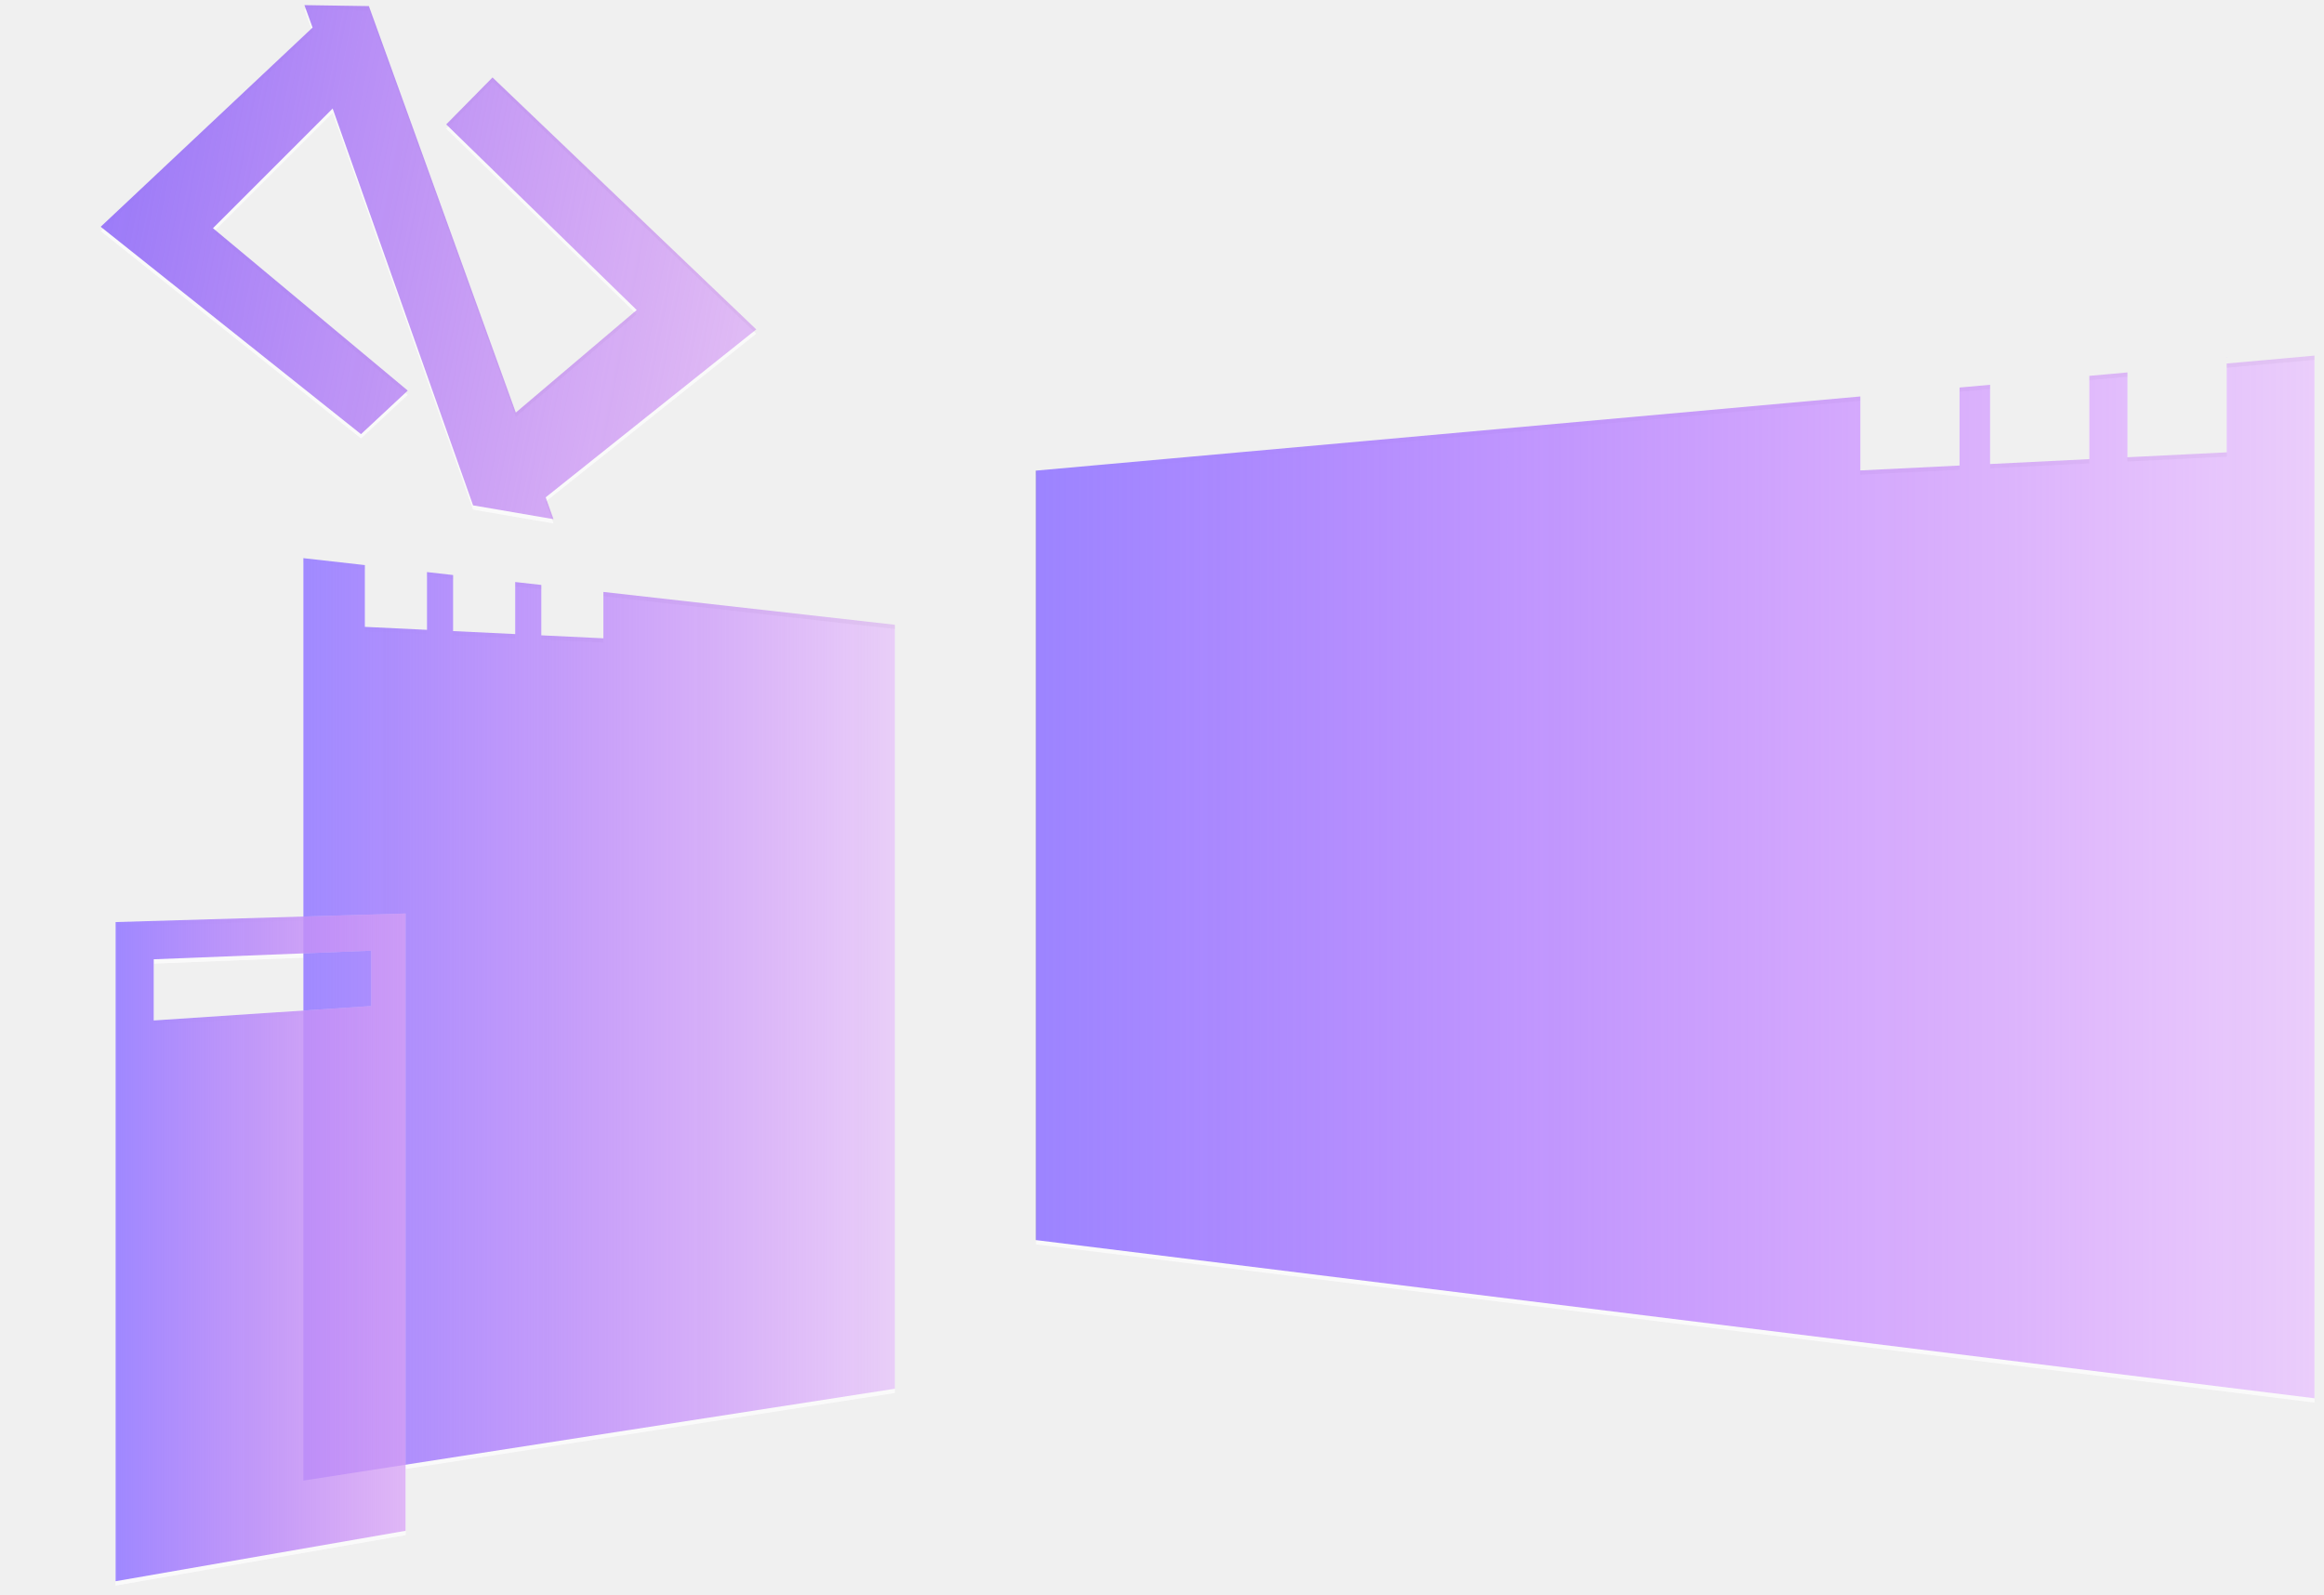
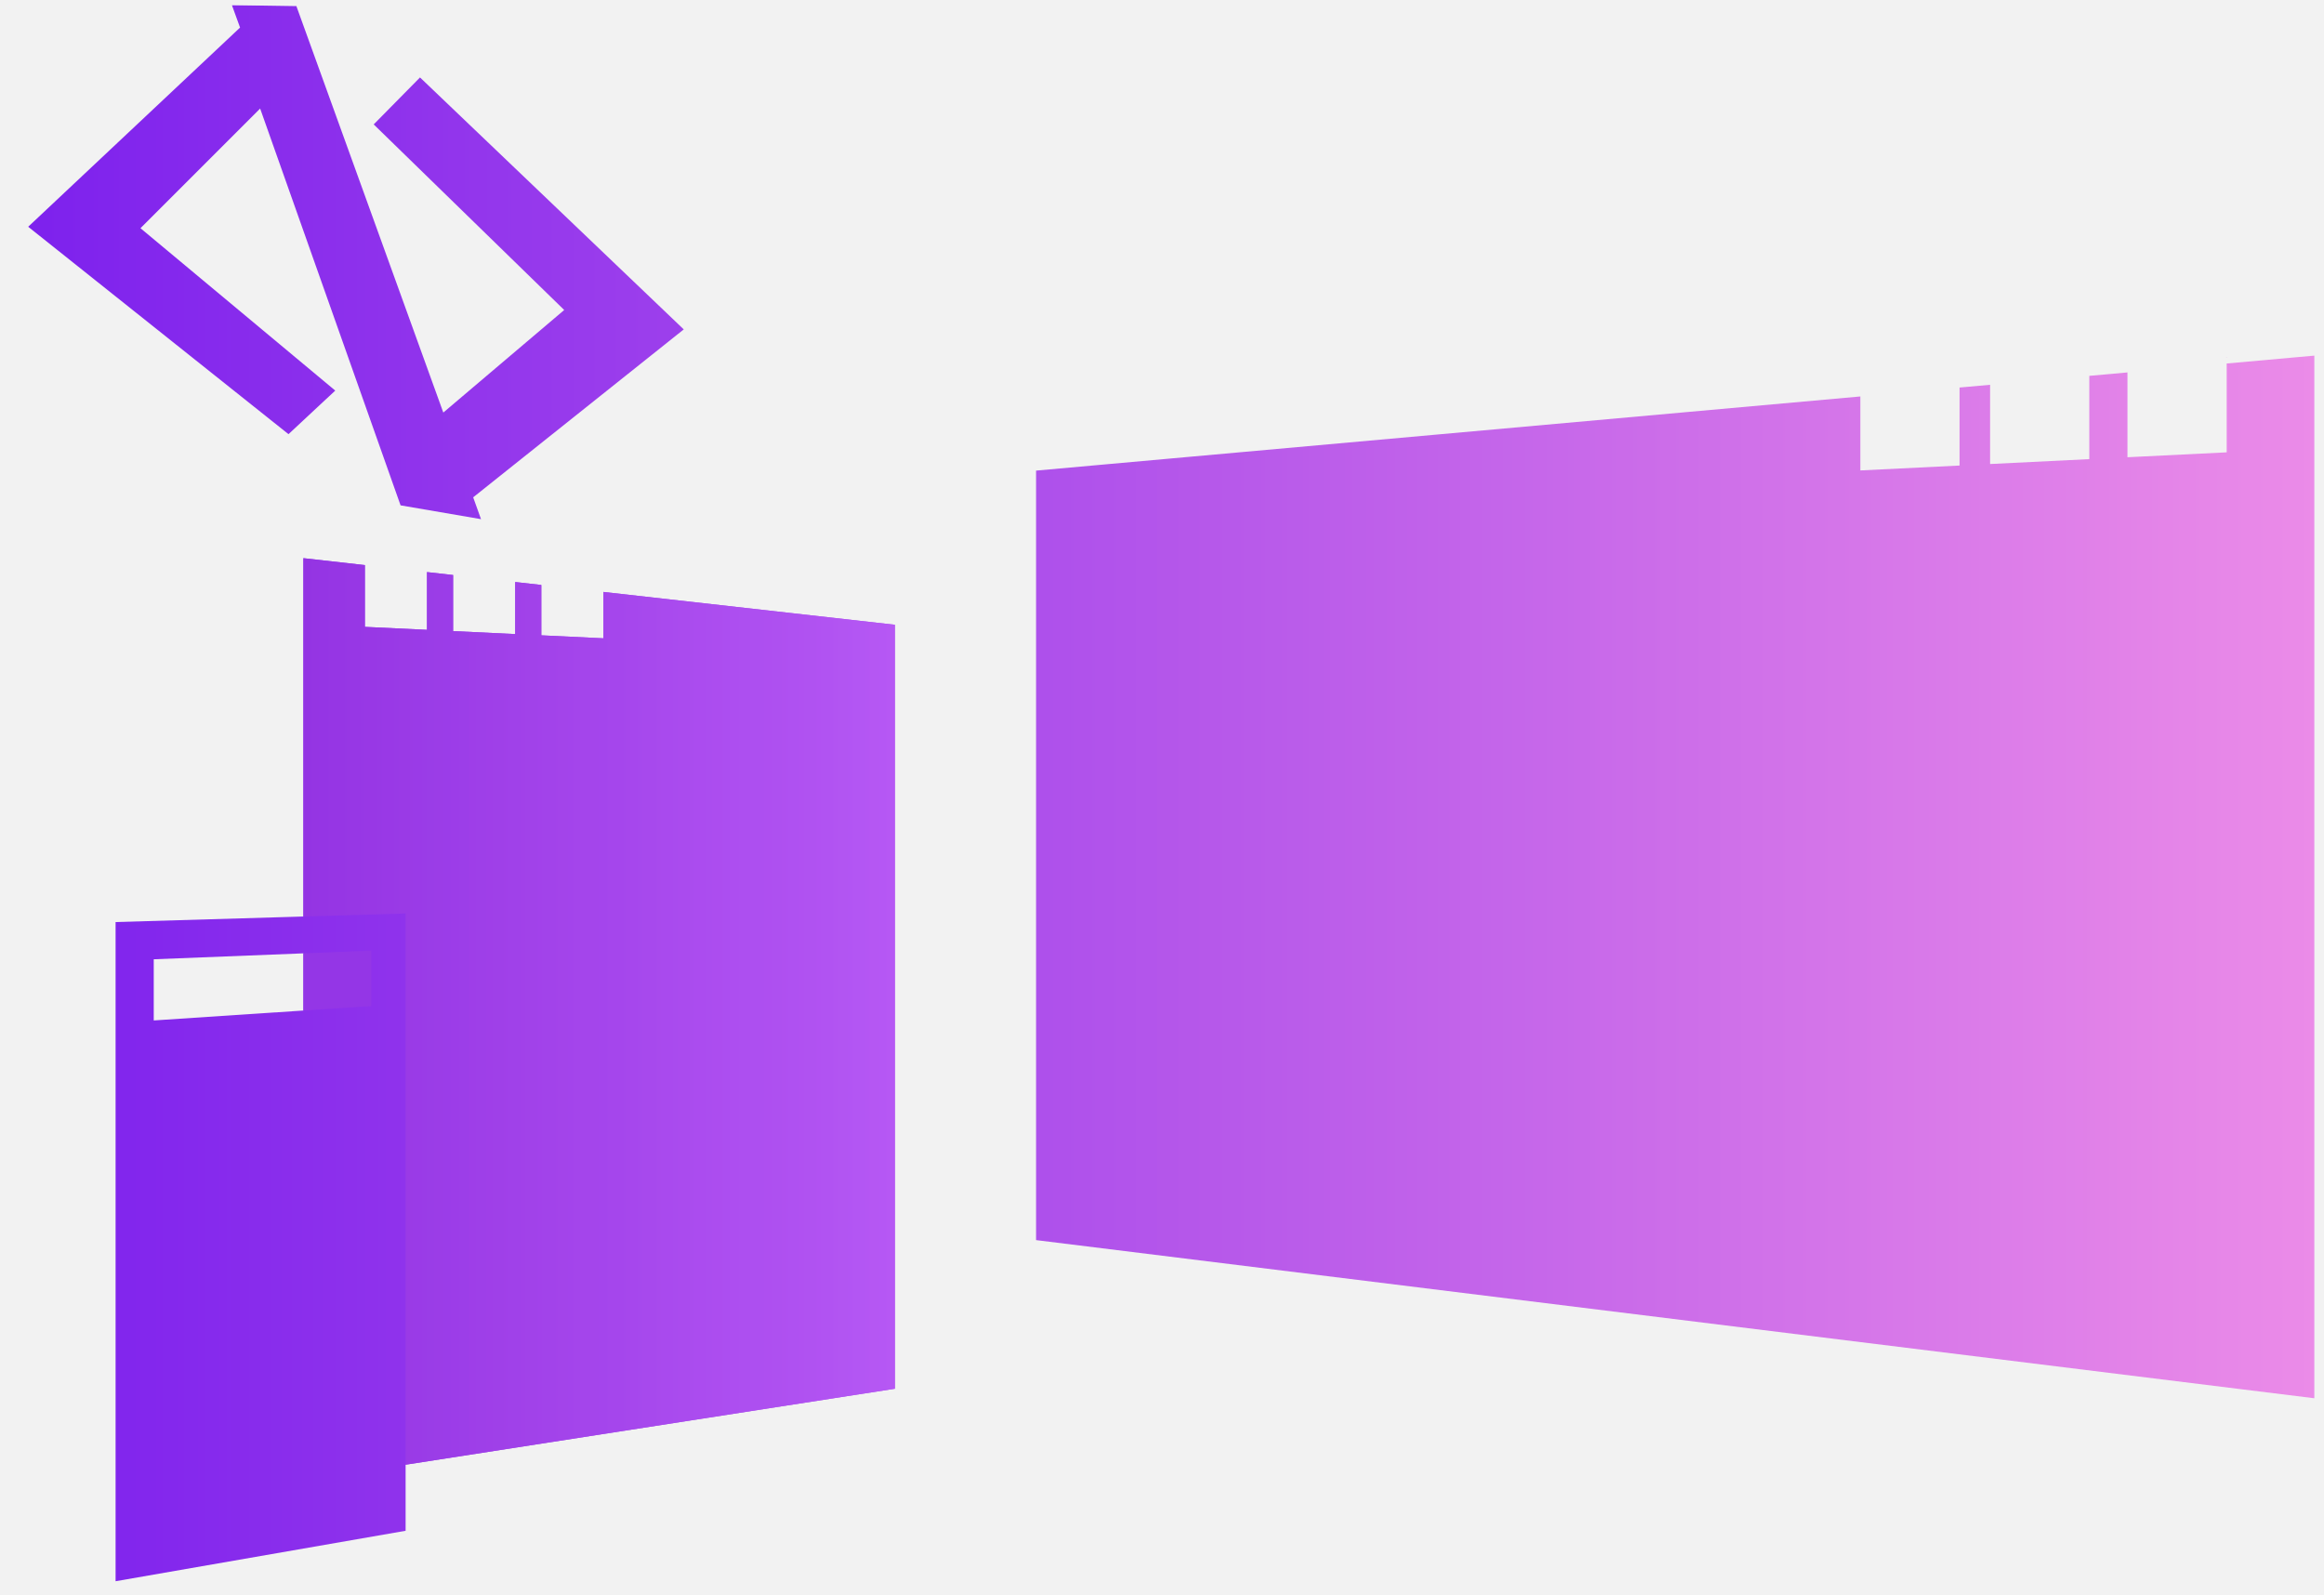
<svg xmlns="http://www.w3.org/2000/svg" version="1.1" x="0" y="0" width="609" height="418" viewBox="0, 0, 609, 418">
  <defs>
    <linearGradient id="Gradient_1" gradientUnits="userSpaceOnUse" x1="121.977" y1="57.844" x2="2.5" y2="57.844">
      <stop offset="0" stop-color="#5F41DB" />
      <stop offset="0" stop-color="#AC98FF" />
      <stop offset="0" stop-color="#AC98FF" stop-opacity="0.8" />
      <stop offset="1" stop-color="#C16EF1" stop-opacity="0.251" />
    </linearGradient>
    <linearGradient id="Gradient_2" gradientUnits="userSpaceOnUse" x1="166.5" y1="49.961" x2="30.289" y2="49.961">
      <stop offset="0" stop-color="#5F41DB" />
      <stop offset="0" stop-color="#AC98FF" />
      <stop offset="0" stop-color="#AC98FF" stop-opacity="0.8" />
      <stop offset="1" stop-color="#C16EF1" stop-opacity="0.251" />
    </linearGradient>
    <linearGradient id="Gradient_3" gradientUnits="userSpaceOnUse" x1="166.5" y1="49.961" x2="30.289" y2="49.961">
      <stop offset="0" stop-color="#5F41DB" />
      <stop offset="0" stop-color="#AC98FF" />
      <stop offset="0" stop-color="#AC98FF" stop-opacity="0.8" />
      <stop offset="1" stop-color="#C16EF1" stop-opacity="0.251" />
    </linearGradient>
    <linearGradient id="Gradient_4" gradientUnits="userSpaceOnUse" x1="271.5" y1="229.101" x2="606.5" y2="229.101">
      <stop offset="0" stop-color="#5F41DB" />
      <stop offset="0" stop-color="#AC98FF" />
      <stop offset="0" stop-color="#AC98FF" stop-opacity="0.8" />
      <stop offset="0" stop-color="#8C35FF" stop-opacity="0.612" />
      <stop offset="1" stop-color="#C16EF1" stop-opacity="0.25" />
    </linearGradient>
    <linearGradient id="Gradient_5" gradientUnits="userSpaceOnUse" x1="79.499" y1="226.101" x2="234.499" y2="226.101">
      <stop offset="0" stop-color="#5F41DB" />
      <stop offset="0" stop-color="#AC98FF" />
      <stop offset="0" stop-color="#FBFBFF" stop-opacity="0.8" />
      <stop offset="0" stop-color="#5F41DB" />
      <stop offset="0" stop-color="#5F41DB" />
      <stop offset="0" stop-color="#8C35FF" stop-opacity="0.557" />
      <stop offset="1" stop-color="#C16EF1" stop-opacity="0.25" />
    </linearGradient>
    <linearGradient id="Gradient_6" gradientUnits="userSpaceOnUse" x1="30.288" y1="326.909" x2="106.288" y2="326.909">
      <stop offset="0" stop-color="#5F41DB" />
      <stop offset="0" stop-color="#8C35FF" stop-opacity="0.606" />
      <stop offset="1" stop-color="#C16EF0" stop-opacity="0.368" />
    </linearGradient>
    <linearGradient id="Gradient_7" gradientUnits="userSpaceOnUse" x1="NaN" y1="NaN" x2="NaN" y2="NaN">
      <stop offset="0" stop-color="#5F41DB" />
      <stop offset="0" stop-color="#AC98FF" />
      <stop offset="0" stop-color="#AC98FF" stop-opacity="0.8" />
      <stop offset="1" stop-color="#C16EF0" stop-opacity="0.552" />
      <stop offset="1" stop-color="#8C42B5" stop-opacity="0.452" />
    </linearGradient>
    <linearGradient id="Gradient_8" gradientUnits="userSpaceOnUse" x1="271.5" y1="228.878" x2="606.5" y2="228.878">
      <stop offset="0" stop-color="#5F41DB" />
      <stop offset="0" stop-color="#AC98FF" />
      <stop offset="0" stop-color="#AC98FF" stop-opacity="0.8" />
      <stop offset="0" stop-color="#9C84FF" />
      <stop offset="1" stop-color="#BC48FF" stop-opacity="0.25" />
    </linearGradient>
    <linearGradient id="Gradient_9" gradientUnits="userSpaceOnUse" x1="271.5" y1="228.878" x2="606.5" y2="228.878">
      <stop offset="0" stop-color="#5F41DB" />
      <stop offset="0" stop-color="#AC98FF" />
      <stop offset="0" stop-color="#AC98FF" stop-opacity="0.8" />
      <stop offset="0" stop-color="#9C84FF" />
      <stop offset="1" stop-color="#BC48FF" stop-opacity="0.25" />
    </linearGradient>
    <linearGradient id="Gradient_10" gradientUnits="userSpaceOnUse" x1="79.499" y1="266.674" x2="234.499" y2="266.674">
      <stop offset="0" stop-color="#5F41DB" />
      <stop offset="0" stop-color="#AC98FF" />
      <stop offset="0" stop-color="#FBFBFF" stop-opacity="0.8" />
      <stop offset="0" stop-color="#5F41DB" />
      <stop offset="0" stop-color="#5F41DB" />
      <stop offset="0" stop-color="#A08AFF" />
      <stop offset="1" stop-color="#B64CF3" stop-opacity="0.25" />
    </linearGradient>
    <linearGradient id="Gradient_11" gradientUnits="userSpaceOnUse" x1="30.288" y1="326.909" x2="106.288" y2="326.909">
      <stop offset="0" stop-color="#5F41DB" />
      <stop offset="0" stop-color="#9F88FF" />
      <stop offset="1" stop-color="#BA5FEE" stop-opacity="0.441" />
    </linearGradient>
    <linearGradient id="Gradient_12" gradientUnits="userSpaceOnUse" x1="NaN" y1="NaN" x2="NaN" y2="NaN">
      <stop offset="0" stop-color="#5F41DB" />
      <stop offset="0" stop-color="#AC98FF" />
      <stop offset="0" stop-color="#AC98FF" stop-opacity="0.8" />
      <stop offset="1" stop-color="#C16EF0" stop-opacity="0.552" />
      <stop offset="1" stop-color="#8C42B5" stop-opacity="0.452" />
    </linearGradient>
-     <linearGradient id="Gradient_13" gradientUnits="userSpaceOnUse" x1="34.884" y1="34.156" x2="197.923" y2="-75.997" gradientTransform="matrix(0.707, 0.707, -0.707, 0.707, 0, 0)">
+     <linearGradient id="Gradient_13" gradientUnits="userSpaceOnUse" x1="21.447" y1="47.593" x2="184.486" y2="-62.56" gradientTransform="matrix(0.707, 0.707, -0.707, 0.707, 0, 0)">
      <stop offset="0" stop-color="#5F41DB" />
      <stop offset="0" stop-color="#AC98FF" />
      <stop offset="0" stop-color="#FBFBFF" stop-opacity="0.8" />
      <stop offset="0" stop-color="#5F41DB" />
      <stop offset="0" stop-color="#8D73FA" />
      <stop offset="1" stop-color="#B85CED" stop-opacity="0.409" />
    </linearGradient>
-     <linearGradient id="Gradient_14" gradientUnits="userSpaceOnUse" x1="372.478" y1="325.781" x2="418.635" y2="325.781">
+     <linearGradient id="Gradient_14" gradientUnits="userSpaceOnUse" x1="0" y1="208.438" x2="606.5" y2="208.438">
+       <stop offset="0" stop-color="#7C20ED" />
+       <stop offset="1" stop-color="#EB8BE8" />
+     </linearGradient>
+     <linearGradient id="Gradient_15" gradientUnits="userSpaceOnUse" x1="NaN" y1="NaN" x2="NaN" y2="NaN">
      <stop offset="0" stop-color="#5F41DB" />
      <stop offset="0" stop-color="#AC98FF" />
-       <stop offset="0" stop-color="#AC98FF" stop-opacity="0.475" />
-       <stop offset="1" stop-color="#C16EF1" stop-opacity="0.251" />
+       <stop offset="0" stop-color="#AC98FF" stop-opacity="0.8" />
+       <stop offset="1" stop-color="#C16EF0" stop-opacity="0.552" />
+       <stop offset="1" stop-color="#8C42B5" stop-opacity="0.452" />
    </linearGradient>
-     <clipPath id="Clip_1">
-       <path d="M301.817,246.732 L366.476,246.732 L366.476,396.512 L301.817,396.512 z" />
-     </clipPath>
-     <clipPath id="Clip_2">
-       <path d="M427.467,251.632 L510.196,251.632 L510.196,411.713 L427.467,411.713 z" />
-     </clipPath>
-     <linearGradient id="Gradient_15" gradientUnits="userSpaceOnUse" x1="372.478" y1="325.781" x2="418.635" y2="325.781">
+     <linearGradient id="Gradient_16" gradientUnits="userSpaceOnUse" x1="79.499" y1="266.674" x2="234.499" y2="266.674">
      <stop offset="0" stop-color="#5F41DB" />
      <stop offset="0" stop-color="#AC98FF" />
-       <stop offset="0" stop-color="#AC98FF" stop-opacity="0.475" />
-       <stop offset="1" stop-color="#C16EF1" stop-opacity="0.251" />
+       <stop offset="0" stop-color="#FBFBFF" stop-opacity="0.8" />
+       <stop offset="0" stop-color="#5F41DB" />
+       <stop offset="0" stop-color="#5F41DB" />
+       <stop offset="0" stop-color="#A08AFF" />
+       <stop offset="1" stop-color="#B64CF3" stop-opacity="0.25" />
    </linearGradient>
-     <clipPath id="Clip_3">
-       <path d="M301.817,246.732 L366.476,246.732 L366.476,396.512 L301.817,396.512 z" />
-     </clipPath>
-     <clipPath id="Clip_4">
-       <path d="M427.467,251.632 L510.196,251.632 L510.196,411.713 L427.467,411.713 z" />
-     </clipPath>
+     <linearGradient id="Gradient_17" gradientUnits="userSpaceOnUse" x1="79.499" y1="266.674" x2="234.499" y2="266.674">
+       <stop offset="0" stop-color="#5F41DB" />
+       <stop offset="0" stop-color="#AC98FF" />
+       <stop offset="0" stop-color="#FBFBFF" stop-opacity="0.8" />
+       <stop offset="0" stop-color="#5F41DB" />
+       <stop offset="0" stop-color="#5F41DB" />
+       <stop offset="0" stop-color="#A08AFF" />
+       <stop offset="1" stop-color="#B64CF3" stop-opacity="0.25" />
+     </linearGradient>
+     <linearGradient id="Gradient_18" gradientUnits="userSpaceOnUse" x1="79.499" y1="266.674" x2="234.499" y2="266.674">
+       <stop offset="0" stop-color="#5F41DB" />
+       <stop offset="0" stop-color="#AC98FF" />
+       <stop offset="0" stop-color="#FBFBFF" stop-opacity="0.8" />
+       <stop offset="0" stop-color="#5F41DB" />
+       <stop offset="0" stop-color="#5F41DB" />
+       <stop offset="0" stop-color="#9535E2" />
+       <stop offset="1" stop-color="#B759F5" />
+     </linearGradient>
  </defs>
-   <g id="Layer_3" display="none">
-     <path d="M-18,-8 L694,-8 L694,480 L-18,480 L-18,-8 z" fill="#383838" />
+   <g id="Layer_3">
+     <path d="M-18,-8 L694,-8 L694,480 L-18,480 L-18,-8 z" fill="#383838" display="none" />
  </g>
  <g id="Layer_1" opacity="0.697">
    <path d="M606.5,94.321 L606.5,367.585 L271.501,326.131 L271.501,124.46 L487.501,105.027 L487.501,124.415 L513.5,123.131 L513.5,102.688 L521.5,101.968 L521.5,122.735 L547.5,121.451 L547.5,99.629 L557.5,98.729 L557.5,120.957 L583.5,119.672 L583.5,96.39 L606.5,94.321 z" fill="#FFFFFF" />
    <path d="M583.5,94.796 L583.5,94.902 L583.336,94.917 L583.5,94.796 z" fill="#FFFFFF" />
    <path d="M79.499,147.407 L95.62,149.223 L95.62,165.411 L111.888,166.192 L111.888,151.054 L118.736,151.825 L118.736,166.521 L135.004,167.302 L135.004,153.657 L141.852,154.428 L141.852,167.63 L158.12,168.411 L158.12,156.26 L234.499,164.86 L234.499,365.083 L79.499,389.154 L79.499,147.407 z" fill="#FFFFFF" />
    <path d="M30.289,242.774 L30.289,415.533 L106.288,402.31 L106.288,240.533 z M40.288,252.533 L97.288,250.273 L97.288,264.783 L40.288,268.563 z" fill="#FFFFFF" fill-opacity="0.546" />
    <path d="M30.289,242.774 L30.289,415.533 L106.288,402.31 L106.288,240.533 z M40.288,252.533 L97.288,250.273 L97.288,264.783 L40.288,268.563 z" fill="#FFFFFF" />
    <path d="M330.499,170.381" fill="#FFFFFF" />
    <path d="M96.667,2.723 L135.169,109.247 L166.848,82.368 L116.929,33.729 L129.062,21.421 L198.175,87.454 L142.995,131.462 L145.05,137.184 L123.969,133.567 L87.17,29.569 L55.811,60.928 L106.853,103.487 L94.599,114.907 L26.387,60.554 L81.906,8.35 L79.772,2.467 L96.667,2.723 z" fill="#FFFFFF" />
  </g>
-   <g id="Layer_2" display="none">
-     <path d="M29.549,30.973 C26.498,37.96 26.569,44.948 25.949,44.74 L25.949,44.74 C15.883,41.378 3.065,50.728 2.525,63.825 L2.525,63.825 C1.985,76.897 10.194,84.263 25.806,87.41 L25.806,87.41 L103.39,98.332 C112.273,99.735 121.256,91.367 121.929,82.376 L121.929,82.376 C122.553,72.621 117.072,65.134 108.796,63.069 L108.796,63.069 C109.021,59.992 108.711,54.789 107.28,51.977 L107.28,51.977 C103.393,44.925 95.323,40.779 87.781,42.569 L87.781,42.569 C82.428,33.183 81.52,24.252 62.066,18.622 L62.066,18.622 L60.82,18.296 C57.296,17.541 54.14,17.201 51.315,17.201 L51.315,17.201 C38.594,17.2 32.556,24.087 29.549,30.973 z" fill="url(#Gradient_1)" />
-     <path d="M61.065,18.131 C57.649,25.517 57.725,32.901 57.022,32.666 L57.022,32.666 C45.545,28.833 30.933,39.493 30.317,54.424 L30.317,54.424 C29.702,69.328 39.059,77.725 56.857,81.312 L56.857,81.312 L145.308,96.155 C155.436,97.755 165.678,88.216 166.445,77.964 L166.445,77.964 C167.156,66.842 160.907,58.307 151.471,55.952 L151.471,55.952 C151.73,52.445 151.374,46.514 149.745,43.306 L149.745,43.306 C145.313,35.268 136.112,30.539 127.513,32.581 L127.513,32.581 C121.413,21.882 120.377,11.698 98.197,5.279 L98.197,5.279 L96.776,4.909 C92.525,3.998 88.745,3.591 85.384,3.591 L85.384,3.591 C71.177,3.591 64.429,10.861 61.065,18.131 z" fill="url(#Gradient_2)" />
-     <path d="M61.065,18.131 C57.649,25.517 57.725,32.901 57.022,32.666 L57.022,32.666 C45.545,28.833 30.933,39.493 30.317,54.424 L30.317,54.424 C29.702,69.328 39.059,77.725 56.857,81.312 L56.857,81.312 L145.308,96.155 C155.436,97.755 165.678,88.216 166.445,77.964 L166.445,77.964 C167.156,66.842 160.907,58.307 151.471,55.952 L151.471,55.952 C151.73,52.445 151.374,46.514 149.745,43.306 L149.745,43.306 C145.313,35.268 136.112,30.539 127.513,32.581 L127.513,32.581 C121.413,21.882 120.377,11.698 98.197,5.279 L98.197,5.279 L96.776,4.909 C92.525,3.998 88.745,3.591 85.384,3.591 L85.384,3.591 C71.177,3.591 64.429,10.861 61.065,18.131 z" fill="url(#Gradient_3)" />
-     <path d="M606.5,91.738 L606.5,366.462 L271.501,325.008 L271.501,121.462 L606.5,91.738 z M513.5,121.253 L487.501,123.095 L487.501,148.292 L513.5,147.008 L513.5,121.253 z M547.5,118.844 L521.5,120.686 L521.5,146.612 L547.5,145.327 L547.5,118.844 z M583.5,116.293 L557.5,118.135 L557.5,144.834 L583.5,143.549 L583.5,116.293 z" fill="url(#Gradient_4)" />
-     <path d="M79.499,98.487 L234.499,116.713 L234.499,332.976 L79.499,353.714 L79.499,98.487 z M141.852,121.586 L141.852,135.476 L158.12,136.257 L158.12,122.757 L141.852,121.586 z M118.736,119.921 L118.736,134.367 L135.004,135.148 L135.004,121.093 L118.736,119.921 z M95.62,118.257 L95.62,133.257 L111.888,134.038 L111.888,119.428 L95.62,118.257 z" fill="url(#Gradient_5)" />
-     <path d="M30.289,241.65 L30.289,414.409 L106.288,401.186 L106.288,239.409 z M40.288,251.409 L97.288,249.149 L97.288,263.659 L40.288,267.439 z" fill="#FFFFFF" fill-opacity="0.821" />
-     <path d="M30.289,241.65 L30.289,414.409 L106.288,401.186 L106.288,239.409 z M40.288,251.409 L97.288,249.149 L97.288,263.659 L40.288,267.439 z" fill="url(#Gradient_6)" />
-     <path d="M330.499,169.257" fill="url(#Gradient_7)" />
-     <path d="M297.917,353.106 L439.005,382.486 L341.884,411.801 L328.134,393.988 L371.409,383.539 L309.792,369.731 L297.917,353.106 z" fill="#C16EF1" fill-opacity="0.48" />
-     <path d="M252.917,353.106 L257.792,369.731 L217.409,376.872 L263.376,389.988 L269.417,408.988 L149.255,375.236 L252.917,353.106 z" fill="#8C35FF" fill-opacity="0.61" />
-     <path d="M264.178,346.979 L280.928,346.979 L323.7,417.555 L293.367,417.555 L264.178,346.979 z" fill="#8C35FF" fill-opacity="0.513" />
+   <g id="Layer_2">
+     <path d="M29.549,30.973 C26.498,37.96 26.569,44.948 25.949,44.74 L25.949,44.74 C15.883,41.378 3.065,50.728 2.525,63.825 L2.525,63.825 C1.985,76.897 10.194,84.263 25.806,87.41 L25.806,87.41 L103.39,98.332 C112.273,99.735 121.256,91.367 121.929,82.376 L121.929,82.376 C122.553,72.621 117.072,65.134 108.796,63.069 L108.796,63.069 C109.021,59.992 108.711,54.789 107.28,51.977 L107.28,51.977 C103.393,44.925 95.323,40.779 87.781,42.569 L87.781,42.569 C82.428,33.183 81.52,24.252 62.066,18.622 L62.066,18.622 L60.82,18.296 C57.296,17.541 54.14,17.201 51.315,17.201 L51.315,17.201 C38.594,17.2 32.556,24.087 29.549,30.973 z" fill="url(#Gradient_1)" display="none" />
+     <path d="M61.065,18.131 C57.649,25.517 57.725,32.901 57.022,32.666 L57.022,32.666 C45.545,28.833 30.933,39.493 30.317,54.424 L30.317,54.424 C29.702,69.328 39.059,77.725 56.857,81.312 L56.857,81.312 L145.308,96.155 C155.436,97.755 165.678,88.216 166.445,77.964 L166.445,77.964 C167.156,66.842 160.907,58.307 151.471,55.952 L151.471,55.952 C151.73,52.445 151.374,46.514 149.745,43.306 L149.745,43.306 C145.313,35.268 136.112,30.539 127.513,32.581 L127.513,32.581 C121.413,21.882 120.377,11.698 98.197,5.279 L98.197,5.279 L96.776,4.909 C92.525,3.998 88.745,3.591 85.384,3.591 L85.384,3.591 C71.177,3.591 64.429,10.861 61.065,18.131 z" fill="url(#Gradient_2)" display="none" />
+     <path d="M61.065,18.131 C57.649,25.517 57.725,32.901 57.022,32.666 L57.022,32.666 C45.545,28.833 30.933,39.493 30.317,54.424 L30.317,54.424 C29.702,69.328 39.059,77.725 56.857,81.312 L56.857,81.312 L145.308,96.155 C155.436,97.755 165.678,88.216 166.445,77.964 L166.445,77.964 C167.156,66.842 160.907,58.307 151.471,55.952 L151.471,55.952 C151.73,52.445 151.374,46.514 149.745,43.306 L149.745,43.306 C145.313,35.268 136.112,30.539 127.513,32.581 L127.513,32.581 C121.413,21.882 120.377,11.698 98.197,5.279 L98.197,5.279 L96.776,4.909 C92.525,3.998 88.745,3.591 85.384,3.591 L85.384,3.591 C71.177,3.591 64.429,10.861 61.065,18.131 z" fill="url(#Gradient_3)" display="none" />
+     <path d="M606.5,91.738 L606.5,366.462 L271.501,325.008 L271.501,121.462 L606.5,91.738 z M513.5,121.253 L487.501,123.095 L487.501,148.292 L513.5,147.008 L513.5,121.253 z M547.5,118.844 L521.5,120.686 L521.5,146.612 L547.5,145.327 L547.5,118.844 z M583.5,116.293 L557.5,118.135 L557.5,144.834 L583.5,143.549 L583.5,116.293 z" fill="url(#Gradient_4)" display="none" />
+     <path d="M79.499,98.487 L234.499,116.713 L234.499,332.976 L79.499,353.714 L79.499,98.487 z M141.852,121.586 L141.852,135.476 L158.12,136.257 L158.12,122.757 L141.852,121.586 z M118.736,119.921 L118.736,134.367 L135.004,135.148 L135.004,121.093 L118.736,119.921 z M95.62,118.257 L95.62,133.257 L111.888,134.038 L111.888,119.428 L95.62,118.257 z" fill="url(#Gradient_5)" display="none" />
+     <path d="M30.289,241.65 L30.289,414.409 L106.288,401.186 L106.288,239.409 z M40.288,251.409 L97.288,249.149 L97.288,263.659 L40.288,267.439 z" fill="#FFFFFF" fill-opacity="0.821" display="none" />
+     <path d="M30.289,241.65 L30.289,414.409 L106.288,401.186 L106.288,239.409 z M40.288,251.409 L97.288,249.149 L97.288,263.659 L40.288,267.439 z" fill="url(#Gradient_6)" display="none" />
+     <path d="M330.499,169.257" fill="url(#Gradient_7)" display="none" />
+     <path d="M297.917,353.106 L439.005,382.486 L341.884,411.801 L328.134,393.988 L371.409,383.539 L309.792,369.731 L297.917,353.106 z" fill="#C16EF1" fill-opacity="0.48" display="none" />
+     <path d="M252.917,353.106 L257.792,369.731 L217.409,376.872 L263.376,389.988 L269.417,408.988 L149.255,375.236 L252.917,353.106 z" fill="#8C35FF" fill-opacity="0.61" display="none" />
+     <path d="M264.178,346.979 L280.928,346.979 L323.7,417.555 L293.367,417.555 L264.178,346.979 z" fill="#8C35FF" fill-opacity="0.513" display="none" />
  </g>
  <g id="Layer_2">
    <path d="M606.5,93.197 L606.5,366.461 L271.501,325.007 L271.501,123.337 L487.501,103.903 L487.501,123.291 L513.5,122.007 L513.5,101.564 L521.5,100.844 L521.5,121.611 L547.5,120.327 L547.5,98.505 L557.5,97.605 L557.5,119.833 L583.5,118.548 L583.5,95.266 L606.5,93.197 z" fill="url(#Gradient_8)" />
    <path d="M583.5,93.673 L583.5,93.778 L583.336,93.793 L583.5,93.673 z" fill="url(#Gradient_9)" />
    <path d="M79.499,146.284 L95.62,148.099 L95.62,164.287 L111.888,165.068 L111.888,149.931 L118.736,150.702 L118.736,165.397 L135.004,166.178 L135.004,152.533 L141.852,153.305 L141.852,166.506 L158.12,167.287 L158.12,155.136 L234.499,163.736 L234.499,363.959 L79.499,388.03 L79.499,146.284 z" fill="url(#Gradient_10)" />
    <path d="M30.289,241.65 L30.289,414.409 L106.288,401.186 L106.288,239.409 z M40.288,251.409 L97.288,249.149 L97.288,263.659 L40.288,267.439 z" fill="#FFFFFF" fill-opacity="0.546" />
    <path d="M30.289,241.65 L30.289,414.409 L106.288,401.186 L106.288,239.409 z M40.288,251.409 L97.288,249.149 L97.288,263.659 L40.288,267.439 z" fill="url(#Gradient_11)" />
    <path d="M330.499,169.257" fill="url(#Gradient_12)" />
-     <path d="M96.667,1.599 L135.169,108.123 L166.848,81.244 L116.929,32.605 L129.062,20.297 L198.175,86.33 L142.995,130.338 L145.05,136.06 L123.969,132.443 L87.17,28.445 L55.811,59.804 L106.853,102.363 L94.599,113.784 L26.387,59.43 L81.906,7.226 L79.772,1.343 L96.667,1.599 z" fill="url(#Gradient_13)" />
+     <path d="M77.667,1.599 L116.169,108.123 L147.848,81.244 L97.929,32.605 L110.062,20.297 L179.175,86.33 L123.995,130.338 L126.05,136.06 L104.969,132.443 L68.17,28.445 L36.811,59.804 L87.853,102.363 L75.599,113.784 L7.387,59.43 L62.906,7.226 L60.772,1.343 L77.667,1.599 z" fill="url(#Gradient_13)" />
  </g>
-   <g id="Layer_5" display="none">
-     <g>
-       <path d="M372.478,401.074 L392.014,409.453 L418.635,247.701 L398.136,242.105 z" fill="url(#Gradient_14)" />
-       <g clip-path="url(#Clip_1)" opacity="0.84">
-         <path d="M352.419,246.732 L366.476,263.881 L325.565,318.854 L366.476,382.26 L352.419,396.513 L302.409,317.276 L301.816,316.475 L301.863,316.412 L301.818,316.341 L302.386,315.692 z" fill="#8C35FF" fill-opacity="0.29" />
-       </g>
-       <g clip-path="url(#Clip_2)" opacity="0.434">
-         <path d="M451.555,411.713 L434.884,390.074 L478.72,337.581 L427.467,266.954 L441.781,251.632 L509.308,342.596 L510.189,343.633 L510.129,343.702 L510.197,343.792 L509.461,344.478 z" fill="#C16EF0" fill-opacity="0.788" />
-       </g>
-     </g>
-     <g>
-       <path d="M372.478,401.074 L392.014,409.453 L418.635,247.701 L398.136,242.105 z" fill="url(#Gradient_15)" />
-       <g clip-path="url(#Clip_3)" opacity="0.84">
-         <path d="M352.419,246.732 L366.476,263.881 L325.565,318.854 L366.476,382.26 L352.419,396.513 L302.409,317.276 L301.816,316.475 L301.863,316.412 L301.818,316.341 L302.386,315.692 z" fill="#8C35FF" fill-opacity="0.29" />
-       </g>
-       <g clip-path="url(#Clip_4)" opacity="0.434">
-         <path d="M451.555,411.713 L434.884,390.074 L478.72,337.581 L427.467,266.954 L441.781,251.632 L509.308,342.596 L510.189,343.633 L510.129,343.702 L510.197,343.792 L509.461,344.478 z" fill="#C16EF0" fill-opacity="0.788" />
-       </g>
-     </g>
+   <g id="Layer_6">
+     <path d="M0,1.343 L606.5,1.343 L606.5,415.533 L0,415.533 L0,1.343 z" fill="url(#Gradient_14)" />
+   </g>
+   <g id="Layer_7">
+     <path d="M609,0 L609,418 L-2.083,418 L-2.083,0 L609,0 z M79.499,146.284 L79.499,240.199 L30.289,241.65 L30.289,414.409 L106.288,401.186 L106.288,383.87 L234.499,363.959 L234.499,163.736 L158.12,155.136 L158.12,167.287 L141.852,166.506 L141.852,153.305 L135.004,152.533 L135.004,166.178 L118.736,165.397 L118.736,150.702 L111.888,149.931 L111.888,165.068 L95.62,164.287 L95.62,148.099 L79.499,146.284 z M79.499,249.854 L79.499,264.839 L40.288,267.439 L40.288,251.409 L79.499,249.854 z M606.5,93.197 L583.5,95.266 L583.5,118.548 L557.5,119.833 L557.5,97.605 L547.5,98.505 L547.5,120.327 L521.5,121.611 L521.5,100.844 L513.5,101.564 L513.5,122.007 L487.501,123.291 L487.501,103.903 L271.501,123.337 L271.501,325.007 L606.5,366.461 L606.5,93.197 z M60.772,1.343 L62.906,7.226 L7.387,59.43 L75.599,113.784 L87.853,102.363 L36.811,59.804 L68.17,28.445 L104.969,132.443 L126.05,136.06 L123.995,130.338 L179.175,86.33 L110.062,20.297 L97.929,32.605 L147.848,81.244 L116.169,108.123 L77.667,1.599 L60.772,1.343 z M583.5,93.673 L583.336,93.793 L583.5,93.778 L583.5,93.673 z" fill="#F2F2F2" />
+   </g>
+   <g id="Layer_5" opacity="0.892">
+     <path d="M330.499,169.257" fill="url(#Gradient_15)" />
+     <path d="M79.499,249.854 L40.288,251.409 L40.288,267.439 L40.288,267.439 L40.288,251.409 L79.499,249.854 z" fill="url(#Gradient_16)" />
+     <path d="M79.499,249.854 L40.288,251.409 L40.288,267.439 L40.288,267.439 L40.288,251.409 L79.499,249.854 z" fill="url(#Gradient_17)" />
+     <path d="M79.499,146.284 L95.62,148.099 L95.62,164.287 L111.888,165.068 L111.888,149.931 L118.736,150.702 L118.736,165.397 L135.004,166.178 L135.004,152.533 L141.852,153.305 L141.852,166.506 L158.12,167.287 L158.12,155.136 L234.499,163.736 L234.499,363.959 L106.288,383.87 L106.288,239.409 L79.499,240.199 L79.499,146.284 z" fill="url(#Gradient_18)" />
+     <path d="M97.288,249.149 L97.288,263.659 L79.499,264.839 L79.499,249.854 L97.288,249.149 z" fill="#9537E5" />
  </g>
</svg>
